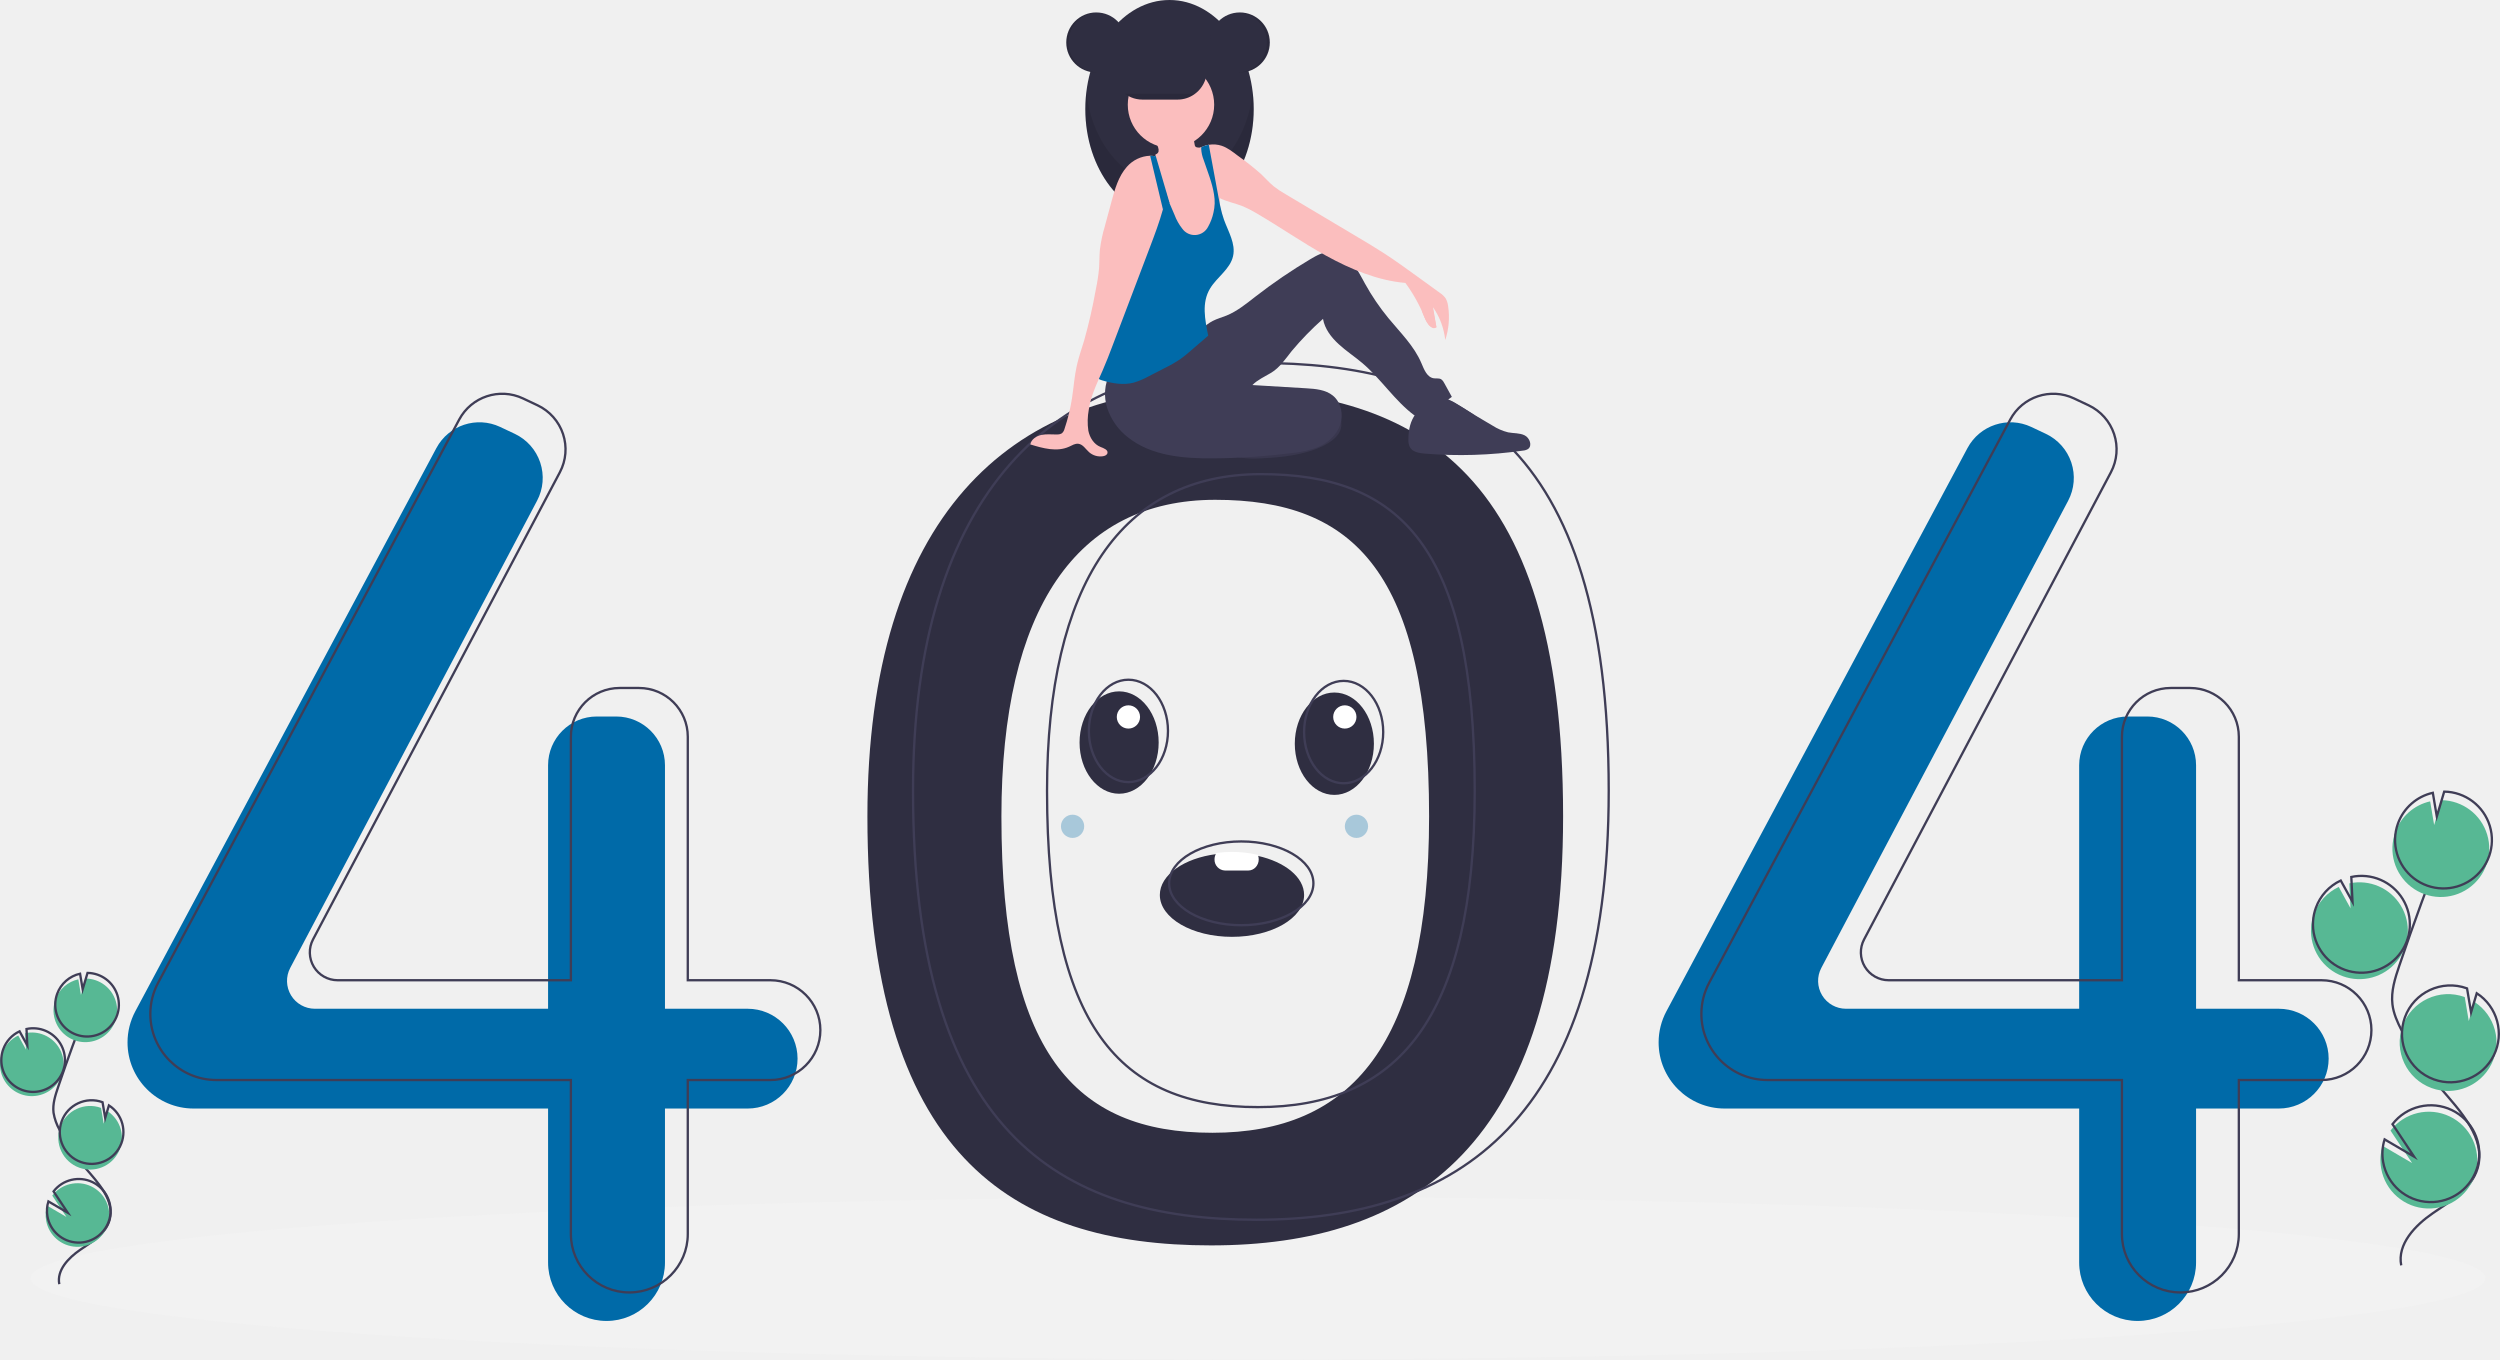
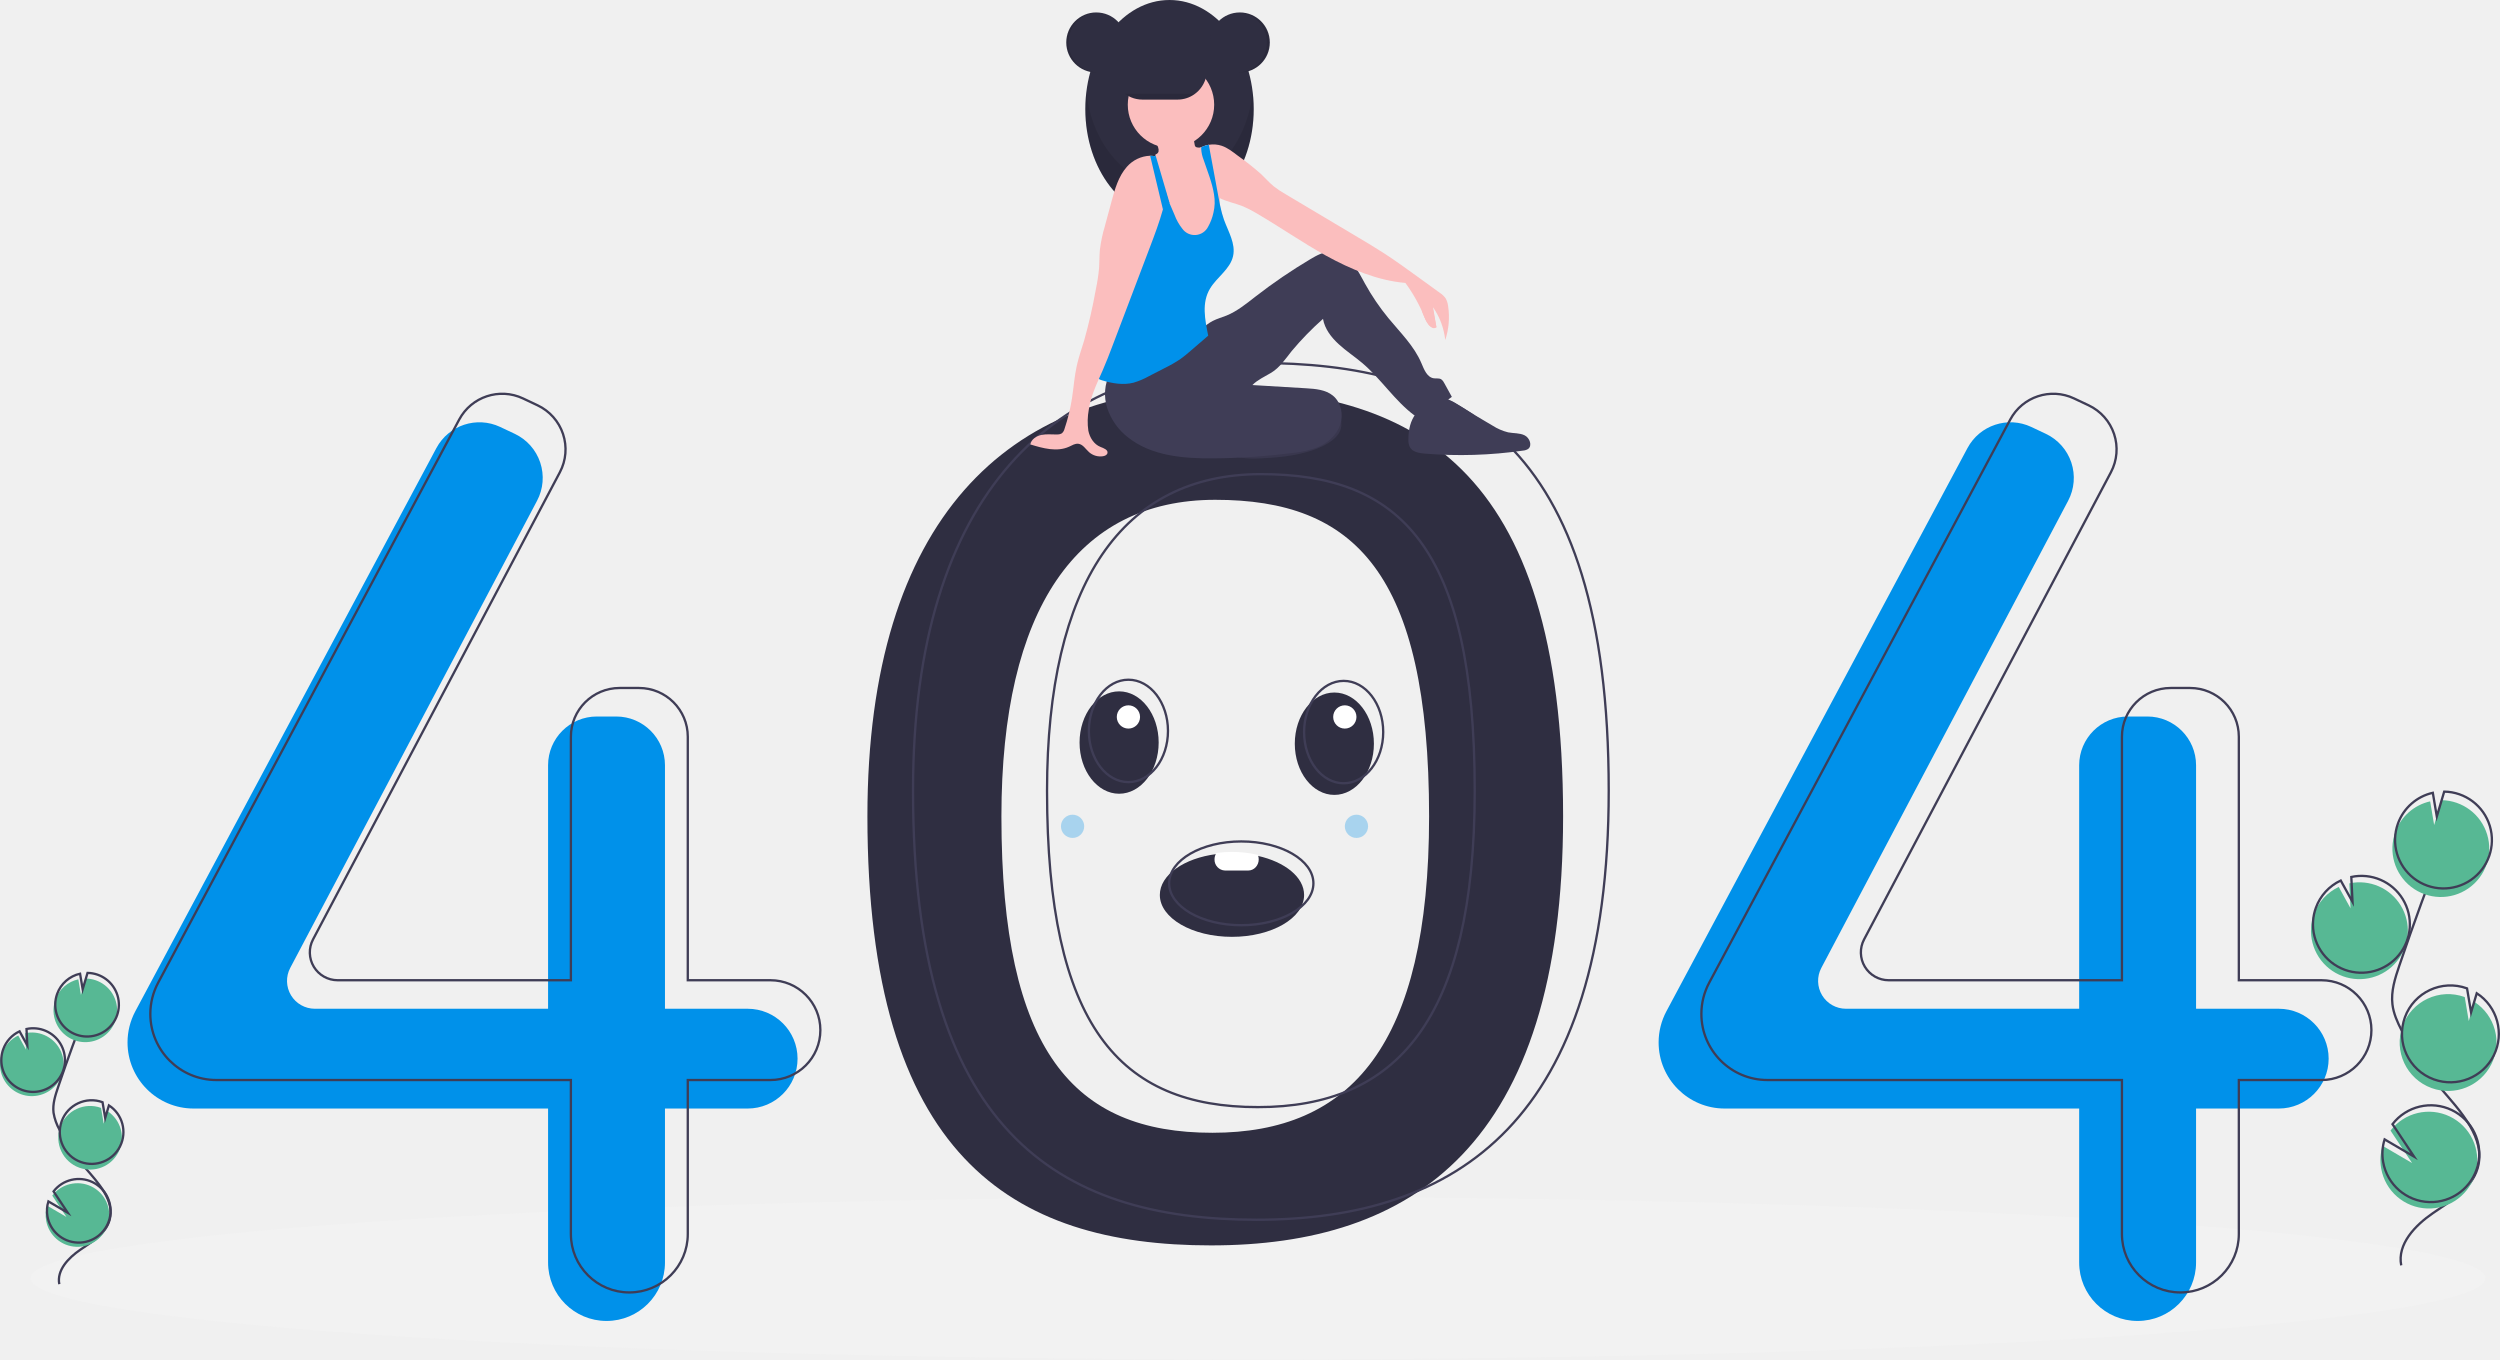
<svg xmlns="http://www.w3.org/2000/svg" id="fd59ce54-f850-4dfc-bc34-dd7d379d600e" data-name="Layer 1" width="1074.392" height="584.231" viewBox="0 0 1074.392 584.231">
  <ellipse cx="540.643" cy="549.309" rx="527.5" ry="34.922" fill="#f2f2f2" />
  <path d="M583.48,324.894c-85.944,0-147.651,55.139-147.651,183.798,0,145.813,61.707,184.411,147.651,184.411s151.327-42.274,151.327-184.411C734.807,356.753,669.424,324.894,583.48,324.894Zm.565,319.808c-59.527,0-90.626-34.923-90.626-135.916,0-89.112,32.372-136.105,91.899-136.105s91.899,30.868,91.899,136.105C677.217,607.234,643.572,644.703,584.045,644.703Z" transform="translate(-63.054 -157.8845)" fill="#2f2e41" />
-   <path d="M384.365,591.401H348.831V486.762A20.956,20.956,0,0,0,327.875,465.806h-8.326a20.956,20.956,0,0,0-20.956,20.956V591.401H198.363a11.963,11.963,0,0,1-10.578-17.552l106.082-200.78A20.956,20.956,0,0,0,284.287,344.33l-6.262-2.957a20.956,20.956,0,0,0-27.429,9.07L121.214,592.475a28.416,28.416,0,0,0-3.356,13.396v0a28.416,28.416,0,0,0,28.416,28.416H298.593v66.167a25.119,25.119,0,0,0,25.119,25.119h0a25.119,25.119,0,0,0,25.119-25.119V634.287h35.534a21.443,21.443,0,0,0,21.443-21.443v0A21.443,21.443,0,0,0,384.365,591.401Z" transform="translate(-63.054 -157.8845)" fill="#006aa8" />
-   <path d="M1042.362,591.401h-35.534V486.762A20.956,20.956,0,0,0,985.872,465.806h-8.326a20.956,20.956,0,0,0-20.956,20.956V591.401H856.359a11.963,11.963,0,0,1-10.578-17.552L951.864,373.069A20.956,20.956,0,0,0,942.284,344.33l-6.262-2.957a20.956,20.956,0,0,0-27.429,9.07L779.211,592.475a28.416,28.416,0,0,0-3.356,13.396v0a28.416,28.416,0,0,0,28.416,28.416H956.589v66.167a25.119,25.119,0,0,0,25.119,25.119h0a25.119,25.119,0,0,0,25.119-25.119V634.287h35.534a21.443,21.443,0,0,0,21.443-21.443v0A21.443,21.443,0,0,0,1042.362,591.401Z" transform="translate(-63.054 -157.8845)" fill="#006aa8" />
+   <path d="M384.365,591.401H348.831V486.762A20.956,20.956,0,0,0,327.875,465.806h-8.326a20.956,20.956,0,0,0-20.956,20.956V591.401H198.363a11.963,11.963,0,0,1-10.578-17.552l106.082-200.78A20.956,20.956,0,0,0,284.287,344.33l-6.262-2.957a20.956,20.956,0,0,0-27.429,9.07L121.214,592.475a28.416,28.416,0,0,0-3.356,13.396v0a28.416,28.416,0,0,0,28.416,28.416H298.593v66.167a25.119,25.119,0,0,0,25.119,25.119h0a25.119,25.119,0,0,0,25.119-25.119V634.287h35.534a21.443,21.443,0,0,0,21.443-21.443v0A21.443,21.443,0,0,0,384.365,591.401Z" transform="translate(-63.054 -157.8845)" fill="#0091ea" />
+   <path d="M1042.362,591.401h-35.534V486.762A20.956,20.956,0,0,0,985.872,465.806h-8.326a20.956,20.956,0,0,0-20.956,20.956V591.401H856.359a11.963,11.963,0,0,1-10.578-17.552L951.864,373.069A20.956,20.956,0,0,0,942.284,344.33l-6.262-2.957a20.956,20.956,0,0,0-27.429,9.07L779.211,592.475a28.416,28.416,0,0,0-3.356,13.396v0a28.416,28.416,0,0,0,28.416,28.416H956.589v66.167a25.119,25.119,0,0,0,25.119,25.119h0a25.119,25.119,0,0,0,25.119-25.119V634.287h35.534a21.443,21.443,0,0,0,21.443-21.443v0A21.443,21.443,0,0,0,1042.362,591.401Z" transform="translate(-63.054 -157.8845)" fill="#0091ea" />
  <path d="M394.168,579.148H358.634V474.509a20.956,20.956,0,0,0-20.956-20.956h-8.326a20.956,20.956,0,0,0-20.956,20.956V579.148H208.165a11.963,11.963,0,0,1-10.578-17.552L303.67,360.816a20.956,20.956,0,0,0-9.58-28.739l-6.262-2.957a20.956,20.956,0,0,0-27.429,9.07L131.017,580.222a28.416,28.416,0,0,0-3.356,13.396v0a28.416,28.416,0,0,0,28.416,28.416H308.395v66.167a25.119,25.119,0,0,0,25.119,25.119h0a25.119,25.119,0,0,0,25.119-25.119V622.034h35.534a21.443,21.443,0,0,0,21.443-21.443v0A21.443,21.443,0,0,0,394.168,579.148Z" transform="translate(-63.054 -157.8845)" fill="none" stroke="#3f3d56" stroke-miterlimit="10" />
  <path d="M1060.742,579.148h-35.534V474.509a20.956,20.956,0,0,0-20.956-20.956H995.925a20.956,20.956,0,0,0-20.956,20.956V579.148H874.739a11.963,11.963,0,0,1-10.578-17.552L970.244,360.816a20.956,20.956,0,0,0-9.58-28.739l-6.262-2.957a20.956,20.956,0,0,0-27.429,9.07L797.59,580.222a28.416,28.416,0,0,0-3.356,13.396v0a28.416,28.416,0,0,0,28.416,28.416H974.969v66.167a25.119,25.119,0,0,0,25.119,25.119h0a25.119,25.119,0,0,0,25.119-25.119V622.034h35.534a21.443,21.443,0,0,0,21.443-21.443v0A21.443,21.443,0,0,0,1060.742,579.148Z" transform="translate(-63.054 -157.8845)" fill="none" stroke="#3f3d56" stroke-miterlimit="10" />
  <path d="M603.085,313.866c-85.944,0-147.651,55.139-147.651,183.798,0,145.813,61.707,184.411,147.651,184.411s151.327-42.274,151.327-184.411C754.412,345.725,689.029,313.866,603.085,313.866Zm.565,319.808c-59.527,0-90.626-34.923-90.626-135.916,0-89.112,32.372-136.105,91.899-136.105s91.899,30.868,91.899,136.105C696.822,596.206,663.177,633.675,603.65,633.675Z" transform="translate(-63.054 -157.8845)" fill="none" stroke="#3f3d56" stroke-miterlimit="10" />
  <circle cx="471.141" cy="18.25" r="12.901" fill="#2f2e41" />
  <ellipse cx="502.607" cy="46.885" rx="36.186" ry="46.885" fill="#2f2e41" />
  <path d="M565.661,237.494c-18.128,0-33.141-17.271-35.776-39.805a60.976,60.976,0,0,0-.41,7.08c0,25.894,16.201,46.885,36.186,46.885s36.186-20.991,36.186-46.885a60.976,60.976,0,0,0-.41-7.08C598.803,220.224,583.789,237.494,565.661,237.494Z" transform="translate(-63.054 -157.8845)" opacity="0.1" />
  <path d="M639.296,342.073c-.777,3.193-4.128,5.751-7.839,7.538-7.802,3.757-17.425,4.878-26.76,5.254a45.176,45.176,0,0,1-7.144-.132,20.537,20.537,0,0,1-12.251-5.631,1.681,1.681,0,0,1,.044-2.844c4.969-5.459,13.262-8.806,21.616-11.216,6.334-1.827,17.381-6.561,24.29-5.922C637.944,329.739,640.277,338.041,639.296,342.073Z" transform="translate(-63.054 -157.8845)" fill="#3f3d56" />
  <path d="M639.296,342.073c-.777,3.193-4.128,5.751-7.839,7.538-7.802,3.757-17.425,4.878-26.76,5.254a45.176,45.176,0,0,1-7.144-.132,20.537,20.537,0,0,1-12.251-5.631,1.681,1.681,0,0,1,.044-2.844c4.969-5.459,13.262-8.806,21.616-11.216,6.334-1.827,17.381-6.561,24.29-5.922C637.944,329.739,640.277,338.041,639.296,342.073Z" transform="translate(-63.054 -157.8845)" opacity="0.1" />
  <path d="M540.098,318.206a19.77,19.77,0,0,0-1.199,15.075,26.339,26.339,0,0,0,8.829,12.497c10.095,8.092,23.988,9.205,36.925,9.093a284.649,284.649,0,0,0,33.905-2.324,40.538,40.538,0,0,0,11.001-2.554c4.222-1.827,7.933-5.178,9.436-9.526s.436-9.672-3.134-12.574c-3.137-2.55-7.463-2.9-11.498-3.143l-23.088-1.387c2.281-2.308,5.318-3.614,8.096-5.292,3.685-2.226,6.134-5.965,8.813-9.335a129.001,129.001,0,0,1,13.439-13.817c.751,4.31,3.478,7.85,6.687,10.824s6.908,5.368,10.244,8.2c8.079,6.858,13.896,16.167,22.392,22.5a43.829,43.829,0,0,0,16.049-8.012l-3.302-5.981a3.94,3.94,0,0,0-1.245-1.553c-.935-.575-2.14-.279-3.225-.441-2.901-.435-4.168-3.784-5.306-6.487-3.125-7.422-9.108-13.18-14.218-19.404a98.009,98.009,0,0,1-9.996-14.723c-1.717-3.102-3.288-6.331-5.617-9.003s-5.594-4.773-9.139-4.781c-3.132-.007-6.021,1.584-8.714,3.183a230.477,230.477,0,0,0-23.63,16.099c-3.944,3.062-7.863,6.296-12.489,8.174-1.947.79-4,1.331-5.869,2.292-3.273,1.684-5.757,4.534-8.431,7.064C566.277,311.892,553.219,317.738,540.098,318.206Z" transform="translate(-63.054 -157.8845)" fill="#3f3d56" />
  <path d="M588.374,253.983a23.774,23.774,0,0,1-1.734,8.033,10.045,10.045,0,0,1-5.768,5.573,12.375,12.375,0,0,1-5.623.182,10.882,10.882,0,0,1-4.582-1.561c-2.165-1.488-3.244-4.144-3.637-6.743-.393-2.596-.217-5.249-.469-7.863a42.944,42.944,0,0,0-1.202-6.255c-.17-.683-.343-1.362-.513-2.042-.167-.68-.33-1.359-.481-2.039-.138-.639-.267-1.281-.378-1.926-.091-.544-.173-1.092-.233-1.643a18.423,18.423,0,0,0-.809-4.811,14.607,14.607,0,0,0-1.687-2.854c-.286-.409-.563-.818-.818-1.243a5.89,5.89,0,0,1-.972-3.748,3.286,3.286,0,0,1,.148-.601c.025-.076.053-.151.085-.223A1.802,1.802,0,0,0,560.932,223.07a3.433,3.433,0,0,0-.148-1.778,11.318,11.318,0,0,0-.96-2.288c-.264-.478-1.161-1.34-1.167-1.888-.013-1.101,2.14-1.989,3.011-2.423a16.796,16.796,0,0,1,8.597-1.743c1.904.129,3.968.714,5.019,2.31.944,1.438.818,3.301,1.221,4.972a1.471,1.471,0,0,0,.299.664,1.341,1.341,0,0,0,.739.34,4.549,4.549,0,0,0,1.416.057h.003a2.931,2.931,0,0,0,.371-.054,4.957,4.957,0,0,0,2.033-.878q.585-.156,1.18-.255a.251.251,0,0,0,.047-.009c1.576,4.975,1.781,10.308,3.071,15.374.639,2.52,1.554,5.009,1.683,7.602.009.113.013.23.016.346.019.834-.047,1.674-.013,2.505a6.981,6.981,0,0,0,.126,1.114,15.611,15.611,0,0,0,.525,1.743l.009.028c.06.183.116.368.164.554.035.135.066.267.091.403l.003.009A14.938,14.938,0,0,1,588.374,253.983Z" transform="translate(-63.054 -157.8845)" fill="#fbbebe" />
  <circle cx="503.237" cy="44.997" r="18.565" fill="#fbbebe" />
  <path d="M684.157,304.033a30.445,30.445,0,0,0-5.236-14.103q.722,4.295,1.447,8.587a3.214,3.214,0,0,1-3.367-1.035,10.337,10.337,0,0,1-1.765-3.276,67.466,67.466,0,0,0-8.21-14.736c-11.819-.985-23.502-5.884-33.896-11.595-10.396-5.708-20.126-12.552-30.384-18.502a43.573,43.573,0,0,0-5.544-2.832c-3.21-1.287-6.812-1.954-9.855-3.468-.204-.101-.409-.208-.61-.318a12.578,12.578,0,0,1-1.945-1.306,10.344,10.344,0,0,1-.931-.856,20.351,20.351,0,0,1-3.559-5.953c-1.633-3.612-2.215-7.97-3.845-11.583a11.203,11.203,0,0,1,2.502-1.765h.003c.132-.069.264-.135.4-.198a11.94,11.94,0,0,1,2.004-.733q.585-.156,1.18-.255a.251.251,0,0,0,.047-.009,11.566,11.566,0,0,1,5.491.434c2.587.875,4.767,2.621,6.941,4.273a114.02,114.02,0,0,1,10.148,8.049c1.794,1.718,3.43,3.606,5.359,5.167a42.144,42.144,0,0,0,5.057,3.351q15.656,9.327,31.315,18.65c3.534,2.105,7.07,4.21,10.526,6.438,5.249,3.386,10.308,7.055,15.365,10.721q4.47,3.238,8.936,6.479a9.728,9.728,0,0,1,2.533,2.341,8.472,8.472,0,0,1,1.123,3.433A31.387,31.387,0,0,1,684.157,304.033Z" transform="translate(-63.054 -157.8845)" fill="#fbbebe" />
-   <path d="M592.977,267.944c-1.252,5.617-6.929,9.012-9.896,13.946-3.688,6.123-2.184,13.241-.799,20.255q-3.795,3.271-7.593,6.542c-1.397,1.199-2.794,2.404-4.298,3.464a57.351,57.351,0,0,1-6.86,3.94q-3.361,1.728-6.721,3.458a32.128,32.128,0,0,1-6.58,2.788c-4.415,1.133-9.103.34-13.471-.972a6.088,6.088,0,0,1-1.473-.601,2.394,2.394,0,0,1-.699-.632,3.911,3.911,0,0,1-.444-2.539c.444-7.351,2.24-14.547,4.031-21.69a85.26,85.26,0,0,1,3.848-12.577,85.077,85.077,0,0,1,5.415-10.151,68.368,68.368,0,0,1,7.929-11.514,18.479,18.479,0,0,0,3.675-4.739c1.117-2.549.686-5.472.913-8.247a17.148,17.148,0,0,1,1.633-6.007v-.003a17.093,17.093,0,0,1,1.743-2.882q.458,1.067.916,2.13.302.699.598,1.394.387.897.768,1.787,1.1,2.558,2.196,5.113a21.59,21.59,0,0,0,3.335,5.944,6.499,6.499,0,0,0,11.123-.853,21.261,21.261,0,0,0,2.272-6.013,19.215,19.215,0,0,0,.252-7.835c-.758-5.009-2.889-10.126-4.437-14.78a14.945,14.945,0,0,1-1.079-4.871,3.351,3.351,0,0,1,.057-.56c.009-.047.019-.098.028-.145a11.94,11.94,0,0,1,2.004-.733q.585-.156,1.18-.255,2.044,11.064,4.094,22.127c.032.173.066.346.098.522.195,1.057.393,2.115.614,3.169.198.957.412,1.91.651,2.857l.009.028c.082.321.167.639.255.957l.003.009c.242.868.513,1.731.818,2.58C590.938,257.475,594.164,262.629,592.977,267.944Z" transform="translate(-63.054 -157.8845)" fill="#006aa8" />
+   <path d="M592.977,267.944c-1.252,5.617-6.929,9.012-9.896,13.946-3.688,6.123-2.184,13.241-.799,20.255q-3.795,3.271-7.593,6.542c-1.397,1.199-2.794,2.404-4.298,3.464a57.351,57.351,0,0,1-6.86,3.94q-3.361,1.728-6.721,3.458a32.128,32.128,0,0,1-6.58,2.788c-4.415,1.133-9.103.34-13.471-.972a6.088,6.088,0,0,1-1.473-.601,2.394,2.394,0,0,1-.699-.632,3.911,3.911,0,0,1-.444-2.539c.444-7.351,2.24-14.547,4.031-21.69a85.26,85.26,0,0,1,3.848-12.577,85.077,85.077,0,0,1,5.415-10.151,68.368,68.368,0,0,1,7.929-11.514,18.479,18.479,0,0,0,3.675-4.739c1.117-2.549.686-5.472.913-8.247a17.148,17.148,0,0,1,1.633-6.007v-.003a17.093,17.093,0,0,1,1.743-2.882q.458,1.067.916,2.13.302.699.598,1.394.387.897.768,1.787,1.1,2.558,2.196,5.113a21.59,21.59,0,0,0,3.335,5.944,6.499,6.499,0,0,0,11.123-.853,21.261,21.261,0,0,0,2.272-6.013,19.215,19.215,0,0,0,.252-7.835c-.758-5.009-2.889-10.126-4.437-14.78a14.945,14.945,0,0,1-1.079-4.871,3.351,3.351,0,0,1,.057-.56c.009-.047.019-.098.028-.145a11.94,11.94,0,0,1,2.004-.733q.585-.156,1.18-.255,2.044,11.064,4.094,22.127c.032.173.066.346.098.522.195,1.057.393,2.115.614,3.169.198.957.412,1.91.651,2.857l.009.028c.082.321.167.639.255.957l.003.009c.242.868.513,1.731.818,2.58C590.938,257.475,594.164,262.629,592.977,267.944Z" transform="translate(-63.054 -157.8845)" fill="#0091ea" />
  <path d="M668.321,346.877a6.583,6.583,0,0,0,.61,3.143c1.162,2.124,3.95,2.606,6.362,2.805a188.377,188.377,0,0,0,42.266-1.288,4.886,4.886,0,0,0,2.151-.668c1.99-1.395.763-4.795-1.41-5.884s-4.751-.826-7.135-1.297a22.479,22.479,0,0,1-6.678-2.896q-7.252-4.167-14.293-8.688c-2.795-1.795-6.093-3.71-9.24-2.646C672.43,332.343,668.265,337.681,668.321,346.877Z" transform="translate(-63.054 -157.8845)" fill="#3f3d56" />
  <path d="M564.437,240.874v.003c-.022.132-.044.261-.072.39-.035.214-.076.431-.116.645-.39,1.998-.868,3.987-1.419,5.963-1.51,5.459-3.534,10.831-5.541,16.123q-8.081,21.287-16.164,42.577c-1.359,3.575-2.716,7.152-4.261,10.654-.516,1.167-1.048,2.344-1.576,3.534-1.894,4.257-3.713,8.653-4.317,13.184a27.45,27.45,0,0,0-.192,9.04c.604,2.97,2.407,5.872,5.23,6.97,1.378.538,3.351,1.259,2.974,2.69-.204.787-1.098,1.171-1.901,1.303a7.312,7.312,0,0,1-5.966-1.718c-1.507-1.337-2.665-3.417-4.67-3.641-1.388-.151-2.665.68-3.936,1.262-5.186,2.369-11.227.711-16.674-.972.428-2.206,2.643-3.66,4.843-4.1,2.199-.444,4.474-.129,6.718-.189a3.51,3.51,0,0,0,2.042-.525,3.705,3.705,0,0,0,1.101-1.882,78.964,78.964,0,0,0,3.213-13.147c.724-4.666,1.026-9.405,2.058-14.015.802-3.597,2.042-7.08,3.106-10.61a224.682,224.682,0,0,0,5.06-22.077,78.02,78.02,0,0,0,1.425-9.368c.179-2.612.094-5.236.346-7.838a60.888,60.888,0,0,1,2.111-9.997q1.444-5.348,2.885-10.689c1.425-5.271,2.955-10.746,6.567-14.843a13.962,13.962,0,0,1,10.028-4.789,9.882,9.882,0,0,1,2.13.23c.116.028.233.057.349.088a8.634,8.634,0,0,1,2.174.9c1.114-.708,1.68-.459,2.42.632a6.973,6.973,0,0,1,.881,3.795A52.424,52.424,0,0,1,564.437,240.874Z" transform="translate(-63.054 -157.8845)" fill="#fbbebe" />
-   <path d="M565.661,245.046l-.047.047-.255.255-2.53,2.527-1.24-5.208-4.251-17.854a9.882,9.882,0,0,1,2.13.23,3.286,3.286,0,0,1,.148-.601l.201.689,1.441,4.902,2.728,9.308.45,1.532v.003Z" transform="translate(-63.054 -157.8845)" fill="#006aa8" />
+   <path d="M565.661,245.046l-.047.047-.255.255-2.53,2.527-1.24-5.208-4.251-17.854a9.882,9.882,0,0,1,2.13.23,3.286,3.286,0,0,1,.148-.601l.201.689,1.441,4.902,2.728,9.308.45,1.532v.003Z" transform="translate(-63.054 -157.8845)" fill="#0091ea" />
  <path d="M581.715,188.087a12.582,12.582,0,0,1-3.7,8.896,12.314,12.314,0,0,1-1.36,1.176,12.528,12.528,0,0,1-7.536,2.524H554.023a12.59,12.59,0,0,1,0-25.18h15.096A12.629,12.629,0,0,1,581.715,188.087Z" transform="translate(-63.054 -157.8845)" fill="#2f2e41" />
  <circle cx="532.815" cy="18.25" r="12.901" fill="#2f2e41" />
  <path d="M595.554,163.234c-.158,0-.315.006-.472.012a12.898,12.898,0,0,1,0,25.778c.157.006.314.012.472.012a12.901,12.901,0,1,0,0-25.802Z" transform="translate(-63.054 -157.8845)" opacity="0.1" />
  <path d="M534.195,163.234c.158,0,.315.006.472.012a12.898,12.898,0,0,0,0,25.778c-.157.006-.314.012-.472.012a12.901,12.901,0,0,1,0-25.802Z" transform="translate(-63.054 -157.8845)" opacity="0.1" />
  <path d="M576.655,198.159a12.528,12.528,0,0,1-7.536,2.524H554.023a12.528,12.528,0,0,1-7.536-2.524Z" transform="translate(-63.054 -157.8845)" opacity="0.1" />
  <path d="M674.14,291.64s3.252,9.372,6.229,6.876L677.996,286.267Z" transform="translate(-63.054 -157.8845)" fill="#fbbebe" />
  <path d="M1069.918,577.434a20.813,20.813,0,1,0,2.772-39.915l.521,10.712-5.068-9.18a20.734,20.734,0,0,0-10.684,11.723,20.408,20.408,0,0,0-1.197,5.63A20.809,20.809,0,0,0,1069.918,577.434Z" transform="translate(-63.054 -157.8845)" fill="#57b894" />
  <path d="M1094.995,701.678c-1.789-9.11,5.963-17.187,13.621-22.437s16.605-10.408,19.218-19.317c3.755-12.804-7.43-24.53-16.136-34.642a125.3,125.3,0,0,1-16.524-24.557c-1.811-3.533-3.476-7.225-3.952-11.166-.686-5.675,1.137-11.323,2.974-16.737q9.179-27.052,19.628-53.65" transform="translate(-63.054 -157.8845)" fill="none" stroke="#3f3d56" stroke-miterlimit="10" />
  <path d="M1070.775,574.676a20.813,20.813,0,1,0,2.772-39.915l.521,10.712-5.068-9.18a20.734,20.734,0,0,0-10.684,11.723,20.408,20.408,0,0,0-1.197,5.63A20.809,20.809,0,0,0,1070.775,574.676Z" transform="translate(-63.054 -157.8845)" fill="none" stroke="#3f3d56" stroke-miterlimit="10" />
  <path d="M1092.451,515.473a20.788,20.788,0,0,1,14.98-13.198l1.714,10.184,3.177-10.696a20.81,20.81,0,1,1-19.871,13.71Z" transform="translate(-63.054 -157.8845)" fill="#57b894" />
  <path d="M1093.594,511.795a20.788,20.788,0,0,1,14.98-13.198l1.714,10.184,3.177-10.696a20.81,20.81,0,1,1-19.871,13.71Z" transform="translate(-63.054 -157.8845)" fill="none" stroke="#3f3d56" stroke-miterlimit="10" />
  <path d="M1108.045,625.489a20.81,20.81,0,0,0,18.419-37.023l-2.441,8.219-1.731-10.304a.362.362,0,0,0-.053-.02,20.811,20.811,0,1,0-14.194,39.127Z" transform="translate(-63.054 -157.8845)" fill="#57b894" />
  <path d="M1109.035,621.764a20.81,20.81,0,0,0,18.419-37.023l-2.441,8.219-1.731-10.304a.362.362,0,0,0-.053-.02,20.811,20.811,0,1,0-14.194,39.127Z" transform="translate(-63.054 -157.8845)" fill="none" stroke="#3f3d56" stroke-miterlimit="10" />
  <path d="M1086.378,660.051a20.801,20.801,0,1,0,4.011-16.297l9.273,13.957-12.67-7.408A20.616,20.616,0,0,0,1086.378,660.051Z" transform="translate(-63.054 -157.8845)" fill="#57b894" />
  <path d="M1087.235,657.294a20.801,20.801,0,1,0,4.011-16.297l9.273,13.957-12.67-7.408A20.616,20.616,0,0,0,1087.235,657.294Z" transform="translate(-63.054 -157.8845)" fill="none" stroke="#3f3d56" stroke-miterlimit="10" />
  <path d="M72.061,628.133a13.674,13.674,0,1,0,1.821-26.225l.342,7.038-3.33-6.032a13.623,13.623,0,0,0-7.019,7.702,13.409,13.409,0,0,0-.787,3.699A13.672,13.672,0,0,0,72.061,628.133Z" transform="translate(-63.054 -157.8845)" fill="#57b894" />
  <path d="M88.538,709.763c-1.175-5.986,3.918-11.292,8.949-14.741s10.91-6.838,12.626-12.692c2.467-8.412-4.882-16.117-10.601-22.76A82.324,82.324,0,0,1,88.656,643.436a22.21,22.21,0,0,1-2.597-7.336c-.451-3.729.747-7.439,1.954-10.996q6.031-17.773,12.896-35.249" transform="translate(-63.054 -157.8845)" fill="none" stroke="#3f3d56" stroke-miterlimit="10" />
  <path d="M72.625,626.321a13.674,13.674,0,1,0,1.821-26.225l.342,7.038L71.458,601.103a13.623,13.623,0,0,0-7.019,7.702,13.409,13.409,0,0,0-.787,3.699A13.672,13.672,0,0,0,72.625,626.321Z" transform="translate(-63.054 -157.8845)" fill="none" stroke="#3f3d56" stroke-miterlimit="10" />
  <path d="M86.866,587.423a13.658,13.658,0,0,1,9.842-8.671l1.126,6.691,2.087-7.027a13.673,13.673,0,1,1-13.055,9.007Z" transform="translate(-63.054 -157.8845)" fill="#57b894" />
  <path d="M87.617,585.007a13.658,13.658,0,0,1,9.842-8.671l1.126,6.691L100.673,576a13.673,13.673,0,1,1-13.055,9.007Z" transform="translate(-63.054 -157.8845)" fill="none" stroke="#3f3d56" stroke-miterlimit="10" />
  <path d="M97.112,659.706a13.673,13.673,0,0,0,12.102-24.325l-1.604,5.4-1.137-6.77a.238.238,0,0,0-.035-.013,13.673,13.673,0,1,0-9.326,25.707Z" transform="translate(-63.054 -157.8845)" fill="#57b894" />
  <path d="M97.762,657.259a13.673,13.673,0,0,0,12.102-24.325l-1.604,5.4-1.137-6.77a.238.238,0,0,0-.035-.013,13.673,13.673,0,1,0-9.326,25.707Z" transform="translate(-63.054 -157.8845)" fill="none" stroke="#3f3d56" stroke-miterlimit="10" />
  <path d="M82.876,682.414a13.667,13.667,0,1,0,2.635-10.708l6.092,9.17-8.324-4.867A13.545,13.545,0,0,0,82.876,682.414Z" transform="translate(-63.054 -157.8845)" fill="#57b894" />
  <path d="M83.439,680.602a13.667,13.667,0,1,0,2.635-10.708l6.092,9.17-8.324-4.867A13.545,13.545,0,0,0,83.439,680.602Z" transform="translate(-63.054 -157.8845)" fill="none" stroke="#3f3d56" stroke-miterlimit="10" />
  <ellipse cx="480.946" cy="319.115" rx="17" ry="22" fill="#2f2e41" />
  <ellipse cx="573.446" cy="319.615" rx="17" ry="22" fill="#2f2e41" />
  <path d="M623.5,542.5c0,9.94-13.88,18-31,18s-31-8.06-31-18c0-8.61,10.41-15.81,24.32-17.57a50.104,50.104,0,0,1,6.68-.43,50.699,50.699,0,0,1,11.13,1.2C615.25,528.29,623.5,534.84,623.5,542.5Z" transform="translate(-63.054 -157.8845)" fill="#2f2e41" />
  <ellipse cx="484.946" cy="314.115" rx="17" ry="22" fill="none" stroke="#3f3d56" stroke-miterlimit="10" />
  <ellipse cx="577.446" cy="314.615" rx="17" ry="22" fill="none" stroke="#3f3d56" stroke-miterlimit="10" />
  <ellipse cx="533.446" cy="379.615" rx="31" ry="18" fill="none" stroke="#3f3d56" stroke-miterlimit="10" />
  <path d="M604,527.2a4.937,4.937,0,0,1-1.32,3.392A4.339,4.339,0,0,1,599.5,532h-10a4.664,4.664,0,0,1-4.5-4.8,4.905,4.905,0,0,1,.82-2.741A47.02,47.02,0,0,1,592.5,524a47.665,47.665,0,0,1,11.13,1.28A5.067,5.067,0,0,1,604,527.2Z" transform="translate(-63.054 -157.8845)" fill="#fff" />
  <circle cx="484.946" cy="308.115" r="5" fill="#fff" />
  <circle cx="577.946" cy="308.115" r="5" fill="#fff" />
-   <circle cx="582.946" cy="355.115" r="5" fill="#006aa8" opacity="0.3" />
-   <circle cx="460.946" cy="355.115" r="5" fill="#006aa8" opacity="0.3" />
+   <circle cx="582.946" cy="355.115" r="5" fill="#0091ea" opacity="0.3" />
+   <circle cx="460.946" cy="355.115" r="5" fill="#0091ea" opacity="0.3" />
</svg>
